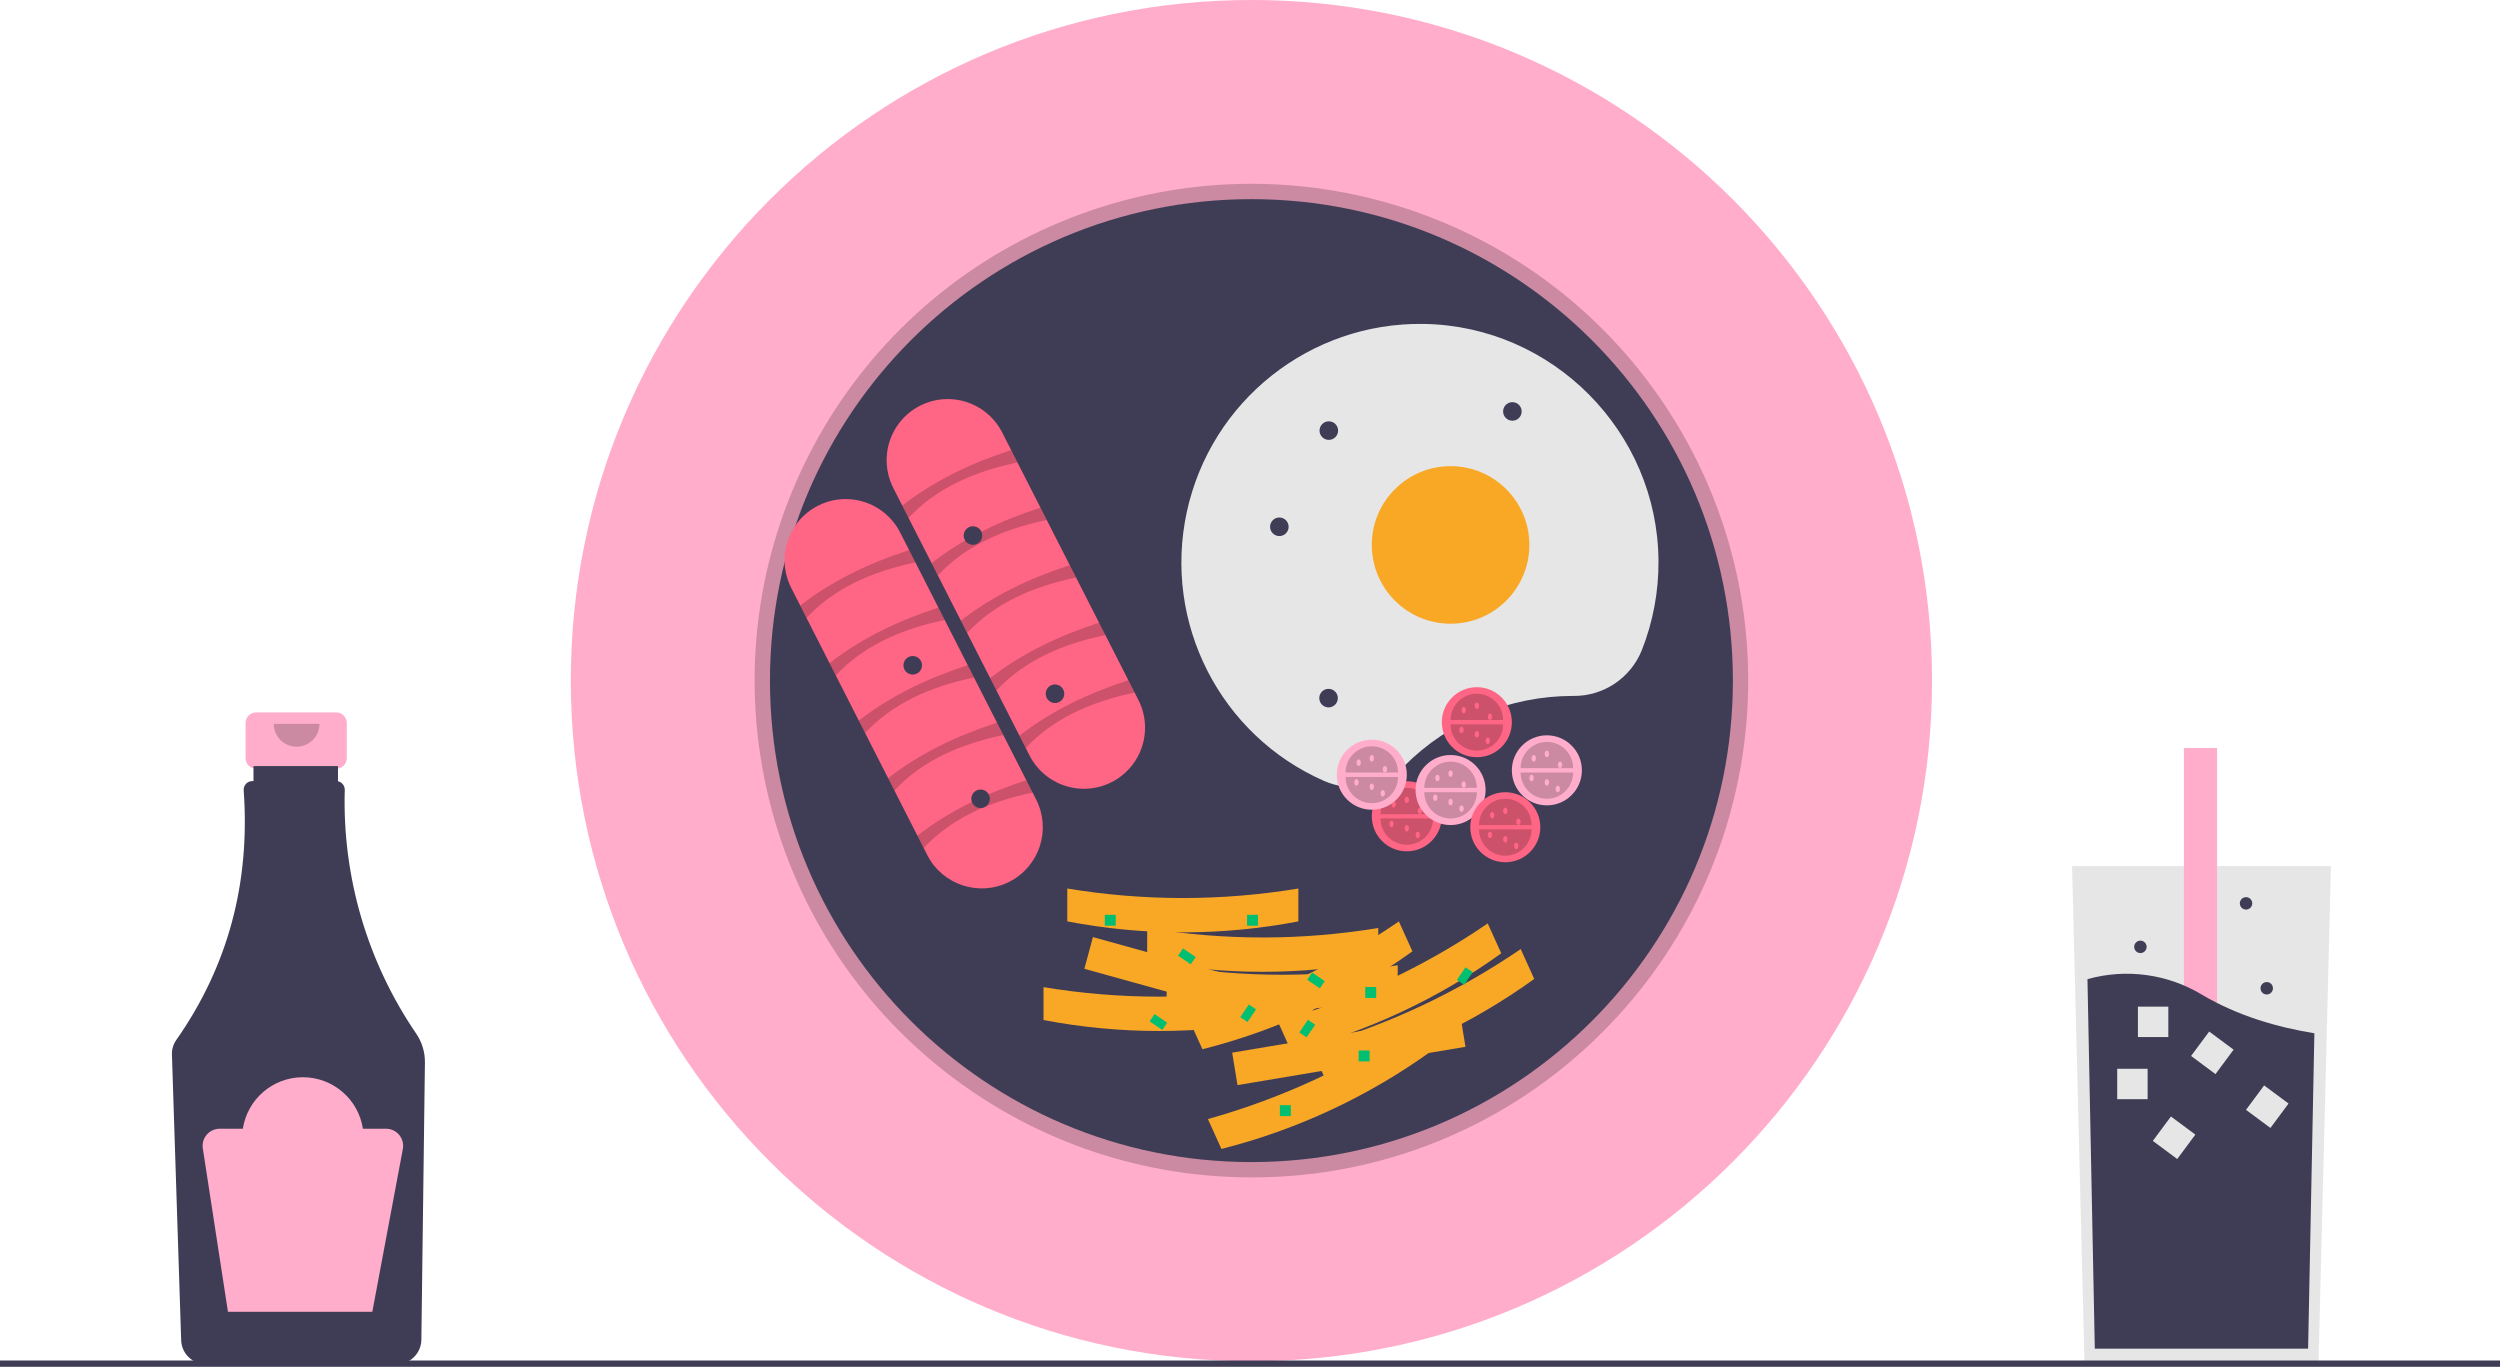
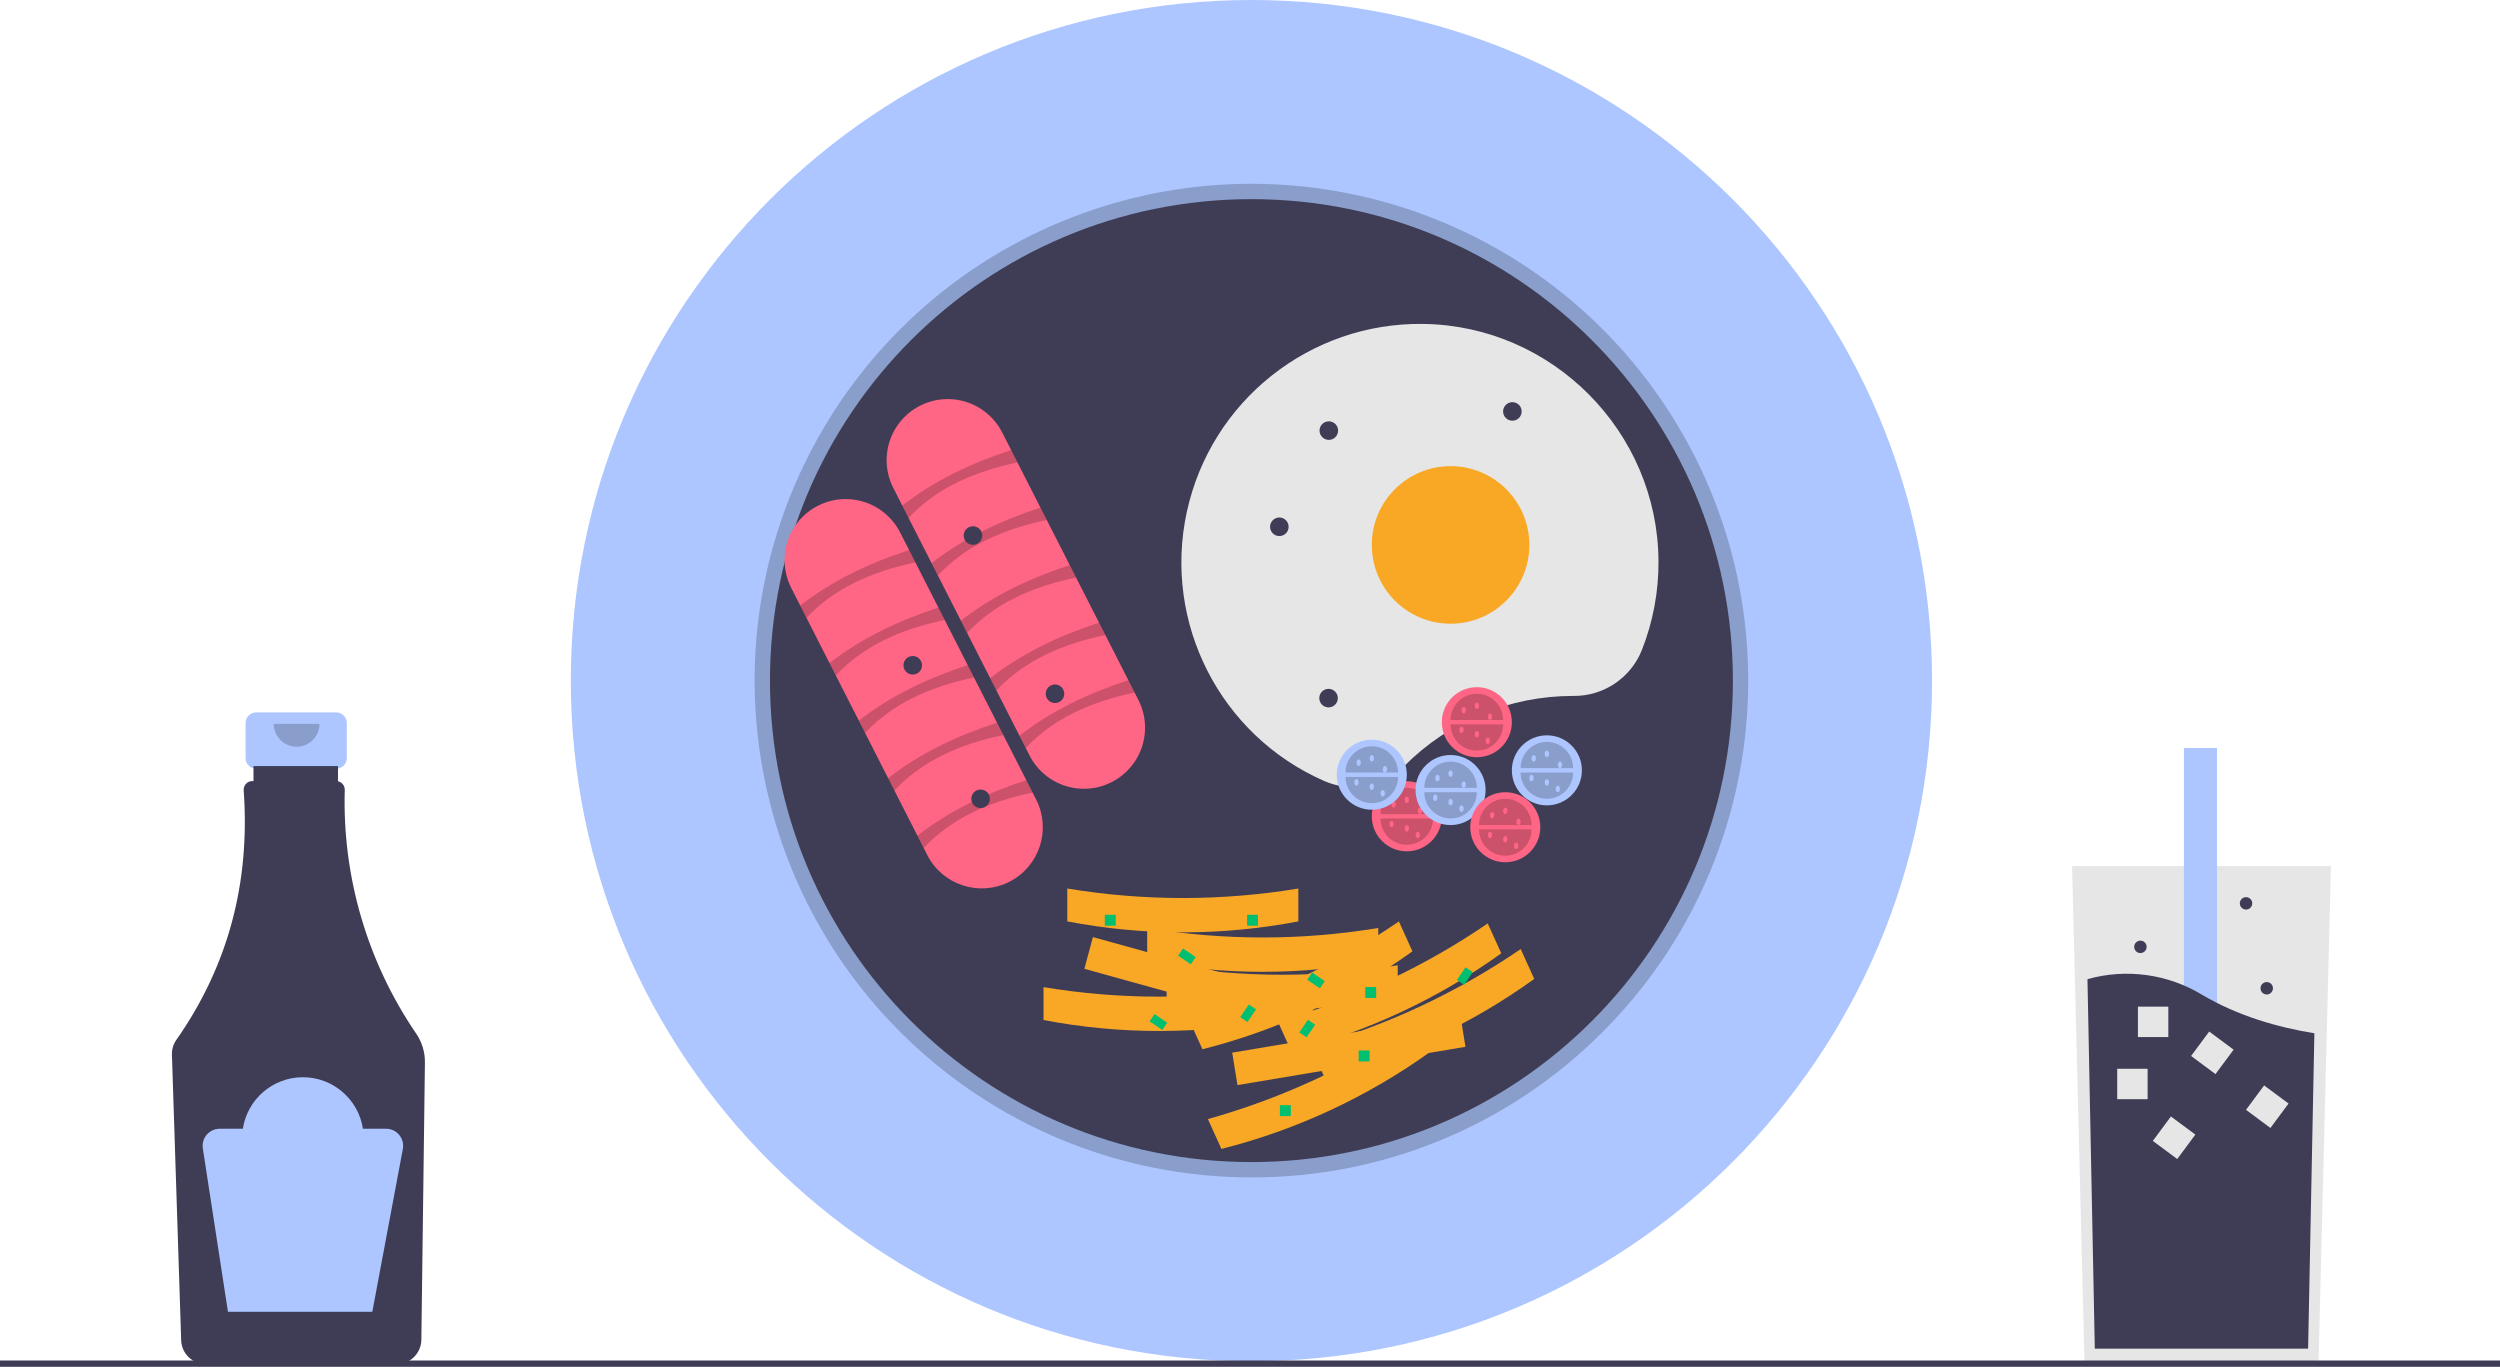
<svg xmlns="http://www.w3.org/2000/svg" data-name="Layer 1" width="888" height="485.489" viewBox="0 0 888 485.489">
-   <path d="M275.412,460.3H246.993a3.768,3.768,0,0,0-3.768,3.768v12.474a3.768,3.768,0,0,0,3.768,3.768h4.709V499h19V480.31h4.709a3.768,3.768,0,0,0,3.768-3.768V464.068A3.768,3.768,0,0,0,275.412,460.3Z" transform="translate(-156 -207.2555)" fill="#ffadcb" />
+   <path d="M275.412,460.3H246.993a3.768,3.768,0,0,0-3.768,3.768v12.474a3.768,3.768,0,0,0,3.768,3.768h4.709V499h19V480.31h4.709a3.768,3.768,0,0,0,3.768-3.768V464.068A3.768,3.768,0,0,0,275.412,460.3Z" transform="translate(-156 -207.2555)" fill="#adc6ff" />
  <path d="M303.877,574.461a146.105,146.105,0,0,1-25.418-86.624,3.081,3.081,0,0,0-2.405-3.075V479.372H246.039v5.315h-.414a3.08,3.08,0,0,0-3.067,3.308q3.547,49.442-23.954,88.677a8.487,8.487,0,0,0-1.536,5.144l3.282,101.518a8.788,8.788,0,0,0,8.713,8.482h67.887a8.791,8.791,0,0,0,8.718-8.632l1.265-98.566A17.789,17.789,0,0,0,303.877,574.461Z" transform="translate(-156 -207.2555)" fill="#3f3d56" />
  <path d="M269.488,464.365a8.129,8.129,0,0,1-16.258,0" transform="translate(-156 -207.2555)" opacity="0.2" />
-   <path d="M293.13,608.182h-8.221a21.576,21.576,0,0,0-42.649,0h-8.221a6.067,6.067,0,0,0-5.996,6.989l8.929,58.041h51.274l10.846-57.846A6.067,6.067,0,0,0,293.13,608.182Z" transform="translate(-156 -207.2555)" fill="#ffadcb" />
+   <path d="M293.13,608.182h-8.221a21.576,21.576,0,0,0-42.649,0h-8.221a6.067,6.067,0,0,0-5.996,6.989l8.929,58.041h51.274l10.846-57.846A6.067,6.067,0,0,0,293.13,608.182Z" transform="translate(-156 -207.2555)" fill="#adc6ff" />
  <polygon points="827.952 307.634 825.98 386.448 823.538 484.181 740.414 484.181 737.552 369.675 736 307.634 827.952 307.634" fill="#e6e6e6" />
-   <rect x="775.723" y="265.704" width="11.77" height="155.95" fill="#ffadcb" />
+   <rect x="775.723" y="265.704" width="11.77" height="155.95" fill="#adc6ff" />
  <path d="M978.067,574.275l-2.226,112.02H900.074l-2.608-131.244a51.634,51.634,0,0,1,40.827,5.615C950.952,568.154,965.173,572.184,978.067,574.275Z" transform="translate(-156 -207.2555)" fill="#3f3d56" />
  <rect x="752.031" y="379.63" width="10.8" height="10.8" fill="#e6e6e6" />
  <rect x="759.387" y="357.562" width="10.8" height="10.8" fill="#e6e6e6" />
  <rect x="936.424" y="575.816" width="10.8" height="10.8" transform="translate(375.5752 -653.9211) rotate(36.56259)" fill="#e6e6e6" />
  <rect x="955.937" y="594.951" width="10.8" height="10.8" transform="translate(390.8143 -661.7792) rotate(36.56259)" fill="#e6e6e6" />
  <rect x="922.834" y="605.986" width="10.8" height="10.8" transform="translate(390.873 -639.8885) rotate(36.56259)" fill="#e6e6e6" />
  <circle cx="805.148" cy="351.035" r="2.207" fill="#3f3d56" />
  <circle cx="760.275" cy="336.323" r="2.207" fill="#3f3d56" />
  <circle cx="797.792" cy="320.875" r="2.207" fill="#3f3d56" />
-   <circle cx="444.508" cy="241.754" r="241.754" fill="#ffadcb" />
+   <circle cx="444.508" cy="241.754" r="241.754" fill="#adc6ff" />
  <path d="M600.508,625.467a176.456,176.456,0,1,1,124.774-51.683A175.304,175.304,0,0,1,600.508,625.467Zm0-342.031c-91.298,0-165.574,74.276-165.574,165.574,0,91.298,74.276,165.574,165.574,165.574,91.298,0,165.574-74.277,165.574-165.574C766.082,357.711,691.806,283.435,600.508,283.435Z" transform="translate(-156 -207.2555)" opacity="0.2" />
  <circle cx="444.508" cy="241.754" r="171.016" fill="#3f3d56" />
  <path d="M473.327,380.627a21.704,21.704,0,1,1,38.681-19.698l48.316,94.878a21.704,21.704,0,1,1-38.681,19.698Z" transform="translate(-156 -207.2555)" fill="#ff6584" />
  <path d="M478.717,391.21l-2.23-4.379c11.129-8.647,24.198-15.007,38.681-19.698l2.23,4.379C501.722,374.776,488.386,380.817,478.717,391.21Z" transform="translate(-156 -207.2555)" opacity="0.2" />
  <path d="M489.123,411.645l-2.23-4.379c11.129-8.647,24.198-15.007,38.681-19.698l2.23,4.379C512.129,395.211,498.793,401.252,489.123,411.645Z" transform="translate(-156 -207.2555)" opacity="0.2" />
  <path d="M499.53,432.081l-2.23-4.379c11.129-8.647,24.198-15.007,38.681-19.698l2.23,4.379C522.535,415.647,509.199,421.688,499.53,432.081Z" transform="translate(-156 -207.2555)" opacity="0.2" />
  <path d="M509.936,452.516l-2.23-4.379c11.129-8.647,24.198-15.007,38.681-19.698l2.23,4.379C532.942,436.082,519.606,442.123,509.936,452.516Z" transform="translate(-156 -207.2555)" opacity="0.2" />
  <path d="M520.343,472.951l-2.23-4.379c11.129-8.647,24.198-15.007,38.681-19.698l2.23,4.379C543.349,456.517,530.013,462.558,520.343,472.951Z" transform="translate(-156 -207.2555)" opacity="0.2" />
  <path d="M437.079,416.146a21.704,21.704,0,1,1,38.681-19.698l48.316,94.878a21.704,21.704,0,0,1-38.681,19.698Z" transform="translate(-156 -207.2555)" fill="#ff6584" />
  <path d="M442.468,426.729l-2.23-4.379c11.129-8.647,24.198-15.007,38.681-19.698l2.23,4.379C465.474,410.295,452.138,416.336,442.468,426.729Z" transform="translate(-156 -207.2555)" opacity="0.2" />
  <path d="M452.875,447.164l-2.23-4.379c11.129-8.647,24.198-15.007,38.681-19.698l2.23,4.379C475.881,430.73,462.544,436.771,452.875,447.164Z" transform="translate(-156 -207.2555)" opacity="0.2" />
  <path d="M463.281,467.6l-2.23-4.379c11.129-8.647,24.198-15.007,38.681-19.698l2.23,4.379C486.287,451.166,472.951,457.207,463.281,467.6Z" transform="translate(-156 -207.2555)" opacity="0.2" />
  <path d="M473.688,488.035l-2.23-4.379c11.129-8.647,24.198-15.007,38.681-19.698l2.23,4.379C496.694,471.601,483.358,477.642,473.688,488.035Z" transform="translate(-156 -207.2555)" opacity="0.2" />
  <path d="M484.095,508.47l-2.23-4.379c11.129-8.647,24.198-15.007,38.681-19.698l2.23,4.379C507.1,492.036,493.764,498.077,484.095,508.47Z" transform="translate(-156 -207.2555)" opacity="0.2" />
  <path d="M714.778,454.451l.153 0a25.888,25.888,0,0,0,24.239-16.236,84.503,84.503,0,0,0,5.923-31.694c-.271-45.911-37.622-83.575-83.529-84.21a84.744,84.744,0,0,0-35.277,162.32,25.667,25.667,0,0,0,28.506-5.286A84.458,84.458,0,0,1,714.778,454.451Z" transform="translate(-156 -207.2555)" fill="#e6e6e6" />
  <circle cx="515.246" cy="193.559" r="27.984" fill="#f9a825" />
  <circle cx="454.426" cy="187.115" r="3.297" fill="#3f3d56" />
  <circle cx="345.598" cy="190.225" r="3.297" fill="#3f3d56" />
  <circle cx="471.996" cy="152.949" r="3.297" fill="#3f3d56" />
  <circle cx="471.902" cy="247.973" r="3.297" fill="#3f3d56" />
  <circle cx="537.199" cy="146.141" r="3.297" fill="#3f3d56" />
  <circle cx="324.207" cy="236.313" r="3.297" fill="#3f3d56" />
  <circle cx="348.305" cy="283.731" r="3.297" fill="#3f3d56" />
  <circle cx="499.7" cy="289.949" r="12.438" fill="#ff6584" />
  <path d="M665.028,497.982a9.328,9.328,0,0,1-18.656,0" transform="translate(-156 -207.2555)" opacity="0.2" />
  <path d="M646.371,496.428a9.328,9.328,0,0,1,18.656,0" transform="translate(-156 -207.2555)" opacity="0.2" />
  <ellipse cx="495.035" cy="285.674" rx="0.777" ry="1.166" fill="#ff6584" />
  <ellipse cx="499.7" cy="284.119" rx="0.777" ry="1.166" fill="#ff6584" />
  <ellipse cx="499.7" cy="294.225" rx="0.777" ry="1.166" fill="#ff6584" />
  <ellipse cx="504.364" cy="288.006" rx="0.777" ry="1.166" fill="#ff6584" />
  <ellipse cx="503.586" cy="296.557" rx="0.777" ry="1.166" fill="#ff6584" />
  <ellipse cx="494.258" cy="292.67" rx="0.777" ry="1.166" fill="#ff6584" />
  <circle cx="524.575" cy="256.524" r="12.438" fill="#ff6584" />
  <path d="M689.903,464.556a9.328,9.328,0,0,1-18.656,0" transform="translate(-156 -207.2555)" opacity="0.2" />
  <path d="M671.246,463.002a9.328,9.328,0,0,1,18.656,0" transform="translate(-156 -207.2555)" opacity="0.2" />
  <ellipse cx="519.91" cy="252.248" rx="0.777" ry="1.166" fill="#ff6584" />
  <ellipse cx="524.575" cy="250.693" rx="0.777" ry="1.166" fill="#ff6584" />
  <ellipse cx="524.575" cy="260.799" rx="0.777" ry="1.166" fill="#ff6584" />
  <ellipse cx="529.239" cy="254.58" rx="0.777" ry="1.166" fill="#ff6584" />
  <ellipse cx="528.461" cy="263.131" rx="0.777" ry="1.166" fill="#ff6584" />
  <ellipse cx="519.133" cy="259.244" rx="0.777" ry="1.166" fill="#ff6584" />
-   <circle cx="549.45" cy="273.625" r="12.438" fill="#ffadcb" />
+   <circle cx="549.45" cy="273.625" r="12.438" fill="#adc6ff" />
  <path d="M714.778,481.658a9.328,9.328,0,0,1-18.656,0" transform="translate(-156 -207.2555)" opacity="0.2" />
  <path d="M696.121,480.103a9.328,9.328,0,0,1,18.656,0" transform="translate(-156 -207.2555)" opacity="0.2" />
-   <ellipse cx="544.785" cy="269.35" rx="0.777" ry="1.166" fill="#ffadcb" />
-   <ellipse cx="549.45" cy="267.795" rx="0.777" ry="1.166" fill="#ffadcb" />
-   <ellipse cx="549.45" cy="277.901" rx="0.777" ry="1.166" fill="#ffadcb" />
-   <ellipse cx="554.114" cy="271.682" rx="0.777" ry="1.166" fill="#ffadcb" />
-   <ellipse cx="553.336" cy="280.233" rx="0.777" ry="1.166" fill="#ffadcb" />
-   <ellipse cx="544.008" cy="276.346" rx="0.777" ry="1.166" fill="#ffadcb" />
-   <circle cx="487.262" cy="275.18" r="12.438" fill="#ffadcb" />
+   <ellipse cx="544.785" cy="269.35" rx="0.777" ry="1.166" fill="#adc6ff" />
+   <ellipse cx="549.45" cy="267.795" rx="0.777" ry="1.166" fill="#adc6ff" />
+   <ellipse cx="549.45" cy="277.901" rx="0.777" ry="1.166" fill="#adc6ff" />
+   <ellipse cx="554.114" cy="271.682" rx="0.777" ry="1.166" fill="#adc6ff" />
+   <ellipse cx="553.336" cy="280.233" rx="0.777" ry="1.166" fill="#adc6ff" />
+   <ellipse cx="544.008" cy="276.346" rx="0.777" ry="1.166" fill="#adc6ff" />
+   <circle cx="487.262" cy="275.18" r="12.438" fill="#adc6ff" />
  <path d="M652.59,483.213a9.328,9.328,0,0,1-18.656,0" transform="translate(-156 -207.2555)" opacity="0.2" />
  <path d="M633.934,481.658a9.328,9.328,0,0,1,18.656,0" transform="translate(-156 -207.2555)" opacity="0.2" />
-   <ellipse cx="482.598" cy="270.904" rx="0.777" ry="1.166" fill="#ffadcb" />
-   <ellipse cx="487.262" cy="269.35" rx="0.777" ry="1.166" fill="#ffadcb" />
-   <ellipse cx="487.262" cy="279.455" rx="0.777" ry="1.166" fill="#ffadcb" />
-   <ellipse cx="491.926" cy="273.236" rx="0.777" ry="1.166" fill="#ffadcb" />
-   <ellipse cx="491.149" cy="281.787" rx="0.777" ry="1.166" fill="#ffadcb" />
-   <ellipse cx="481.821" cy="277.901" rx="0.777" ry="1.166" fill="#ffadcb" />
-   <circle cx="515.246" cy="280.621" r="12.438" fill="#ffadcb" />
+   <ellipse cx="482.598" cy="270.904" rx="0.777" ry="1.166" fill="#adc6ff" />
+   <ellipse cx="487.262" cy="269.35" rx="0.777" ry="1.166" fill="#adc6ff" />
+   <ellipse cx="487.262" cy="279.455" rx="0.777" ry="1.166" fill="#adc6ff" />
+   <ellipse cx="491.926" cy="273.236" rx="0.777" ry="1.166" fill="#adc6ff" />
+   <ellipse cx="491.149" cy="281.787" rx="0.777" ry="1.166" fill="#adc6ff" />
+   <ellipse cx="481.821" cy="277.901" rx="0.777" ry="1.166" fill="#adc6ff" />
+   <circle cx="515.246" cy="280.621" r="12.438" fill="#adc6ff" />
  <path d="M680.575,488.654a9.328,9.328,0,1,1-18.656,0" transform="translate(-156 -207.2555)" opacity="0.2" />
  <path d="M661.918,487.099a9.328,9.328,0,1,1,18.656,0" transform="translate(-156 -207.2555)" opacity="0.2" />
-   <ellipse cx="510.582" cy="276.346" rx="0.777" ry="1.166" fill="#ffadcb" />
-   <ellipse cx="515.246" cy="274.791" rx="0.777" ry="1.166" fill="#ffadcb" />
-   <ellipse cx="515.246" cy="284.897" rx="0.777" ry="1.166" fill="#ffadcb" />
-   <ellipse cx="519.91" cy="278.678" rx="0.777" ry="1.166" fill="#ffadcb" />
-   <ellipse cx="519.133" cy="287.229" rx="0.777" ry="1.166" fill="#ffadcb" />
-   <ellipse cx="509.805" cy="283.342" rx="0.777" ry="1.166" fill="#ffadcb" />
+   <ellipse cx="510.582" cy="276.346" rx="0.777" ry="1.166" fill="#adc6ff" />
+   <ellipse cx="515.246" cy="274.791" rx="0.777" ry="1.166" fill="#adc6ff" />
+   <ellipse cx="515.246" cy="284.897" rx="0.777" ry="1.166" fill="#adc6ff" />
+   <ellipse cx="519.91" cy="278.678" rx="0.777" ry="1.166" fill="#adc6ff" />
+   <ellipse cx="519.133" cy="287.229" rx="0.777" ry="1.166" fill="#adc6ff" />
+   <ellipse cx="509.805" cy="283.342" rx="0.777" ry="1.166" fill="#adc6ff" />
  <circle cx="534.68" cy="293.836" r="12.438" fill="#ff6584" />
  <path d="M700.008,501.869a9.328,9.328,0,1,1-18.656,0" transform="translate(-156 -207.2555)" opacity="0.2" />
  <path d="M681.352,500.314a9.328,9.328,0,1,1,18.656,0" transform="translate(-156 -207.2555)" opacity="0.2" />
  <ellipse cx="530.016" cy="289.561" rx="0.777" ry="1.166" fill="#ff6584" />
  <ellipse cx="534.68" cy="288.006" rx="0.777" ry="1.166" fill="#ff6584" />
  <ellipse cx="534.68" cy="298.111" rx="0.777" ry="1.166" fill="#ff6584" />
  <ellipse cx="539.344" cy="291.893" rx="0.777" ry="1.166" fill="#ff6584" />
  <ellipse cx="538.567" cy="300.443" rx="0.777" ry="1.166" fill="#ff6584" />
  <ellipse cx="529.239" cy="296.557" rx="0.777" ry="1.166" fill="#ff6584" />
  <circle cx="374.734" cy="246.418" r="3.297" fill="#3f3d56" />
  <polygon points="464.345 366.08 385.17 344.123 388.203 332.857 467.378 354.815 464.345 366.08" fill="#f9a825" />
  <path d="M608.738,569.57a218.268,218.268,0,0,1-82.078,0V557.892a250.991,250.991,0,0,0,82.078,0Z" transform="translate(-156 -207.2555)" fill="#f9a825" />
  <path d="M617.176,534.536a218.268,218.268,0,0,1-82.078,0V522.857a250.992,250.992,0,0,0,82.078,0Z" transform="translate(-156 -207.2555)" fill="#f9a825" />
  <path d="M645.558,548.549a218.268,218.268,0,0,1-82.078,0v-11.678a250.992,250.992,0,0,0,82.078,0Z" transform="translate(-156 -207.2555)" fill="#f9a825" />
  <path d="M652.462,561.785a218.268,218.268,0,0,1-82.078,0v-11.678a250.992,250.992,0,0,0,82.078,0Z" transform="translate(-156 -207.2555)" fill="#f9a825" />
  <polygon points="520.531 371.824 439.554 385.426 437.676 373.904 518.652 360.302 520.531 371.824" fill="#f9a825" />
  <path d="M664.435,580.577a219.97,219.97,0,0,1-74.58,34.784l-4.804-10.612a252.954,252.954,0,0,0,74.58-34.784Z" transform="translate(-156 -207.2555)" fill="#f9a825" />
  <path d="M657.689,545.166a219.97,219.97,0,0,1-74.58,34.784l-4.804-10.612a252.954,252.954,0,0,0,74.58-34.784Z" transform="translate(-156 -207.2555)" fill="#f9a825" />
  <path d="M689.243,545.872a219.97,219.97,0,0,1-74.58,34.784l-4.804-10.612a252.955,252.955,0,0,0,74.58-34.784Z" transform="translate(-156 -207.2555)" fill="#f9a825" />
  <path d="M700.962,554.972a219.97,219.97,0,0,1-74.58,34.784L621.577,579.145a252.954,252.954,0,0,0,74.58-34.784Z" transform="translate(-156 -207.2555)" fill="#f9a825" />
  <rect x="442.953" y="324.93" width="3.887" height="3.887" fill="#00bf71" />
  <rect x="454.614" y="392.559" width="3.887" height="3.887" fill="#00bf71" />
  <rect x="392.426" y="324.93" width="3.887" height="3.887" fill="#00bf71" />
  <rect x="482.598" y="373.125" width="3.887" height="3.887" fill="#00bf71" />
  <rect x="484.93" y="350.582" width="3.887" height="3.887" fill="#00bf71" />
  <rect x="574.856" y="545.4" width="5.441" height="3.109" transform="translate(250.708 -437.1907) rotate(34.15572)" fill="#00bf71" />
  <rect x="620.719" y="553.951" width="5.441" height="3.109" transform="translate(263.4195 -461.4654) rotate(34.15572)" fill="#00bf71" />
  <rect x="564.75" y="568.721" width="5.441" height="3.109" transform="translate(262.058 -427.4946) rotate(34.15572)" fill="#00bf71" />
  <rect x="596.621" y="565.611" width="5.441" height="3.109" transform="translate(1249.177 182.3778) rotate(124.1557)" fill="#00bf71" />
  <rect x="617.61" y="571.053" width="5.441" height="3.109" transform="translate(1286.452 173.5061) rotate(124.1557)" fill="#00bf71" />
  <rect x="673.578" y="552.396" width="5.441" height="3.109" transform="matrix(-0.56144, 0.82751, -0.82751, -0.56144, 1358.406, 98.06043)" fill="#00bf71" />
  <rect y="483.248" width="888" height="2.241" fill="#3f3d56" />
</svg>
